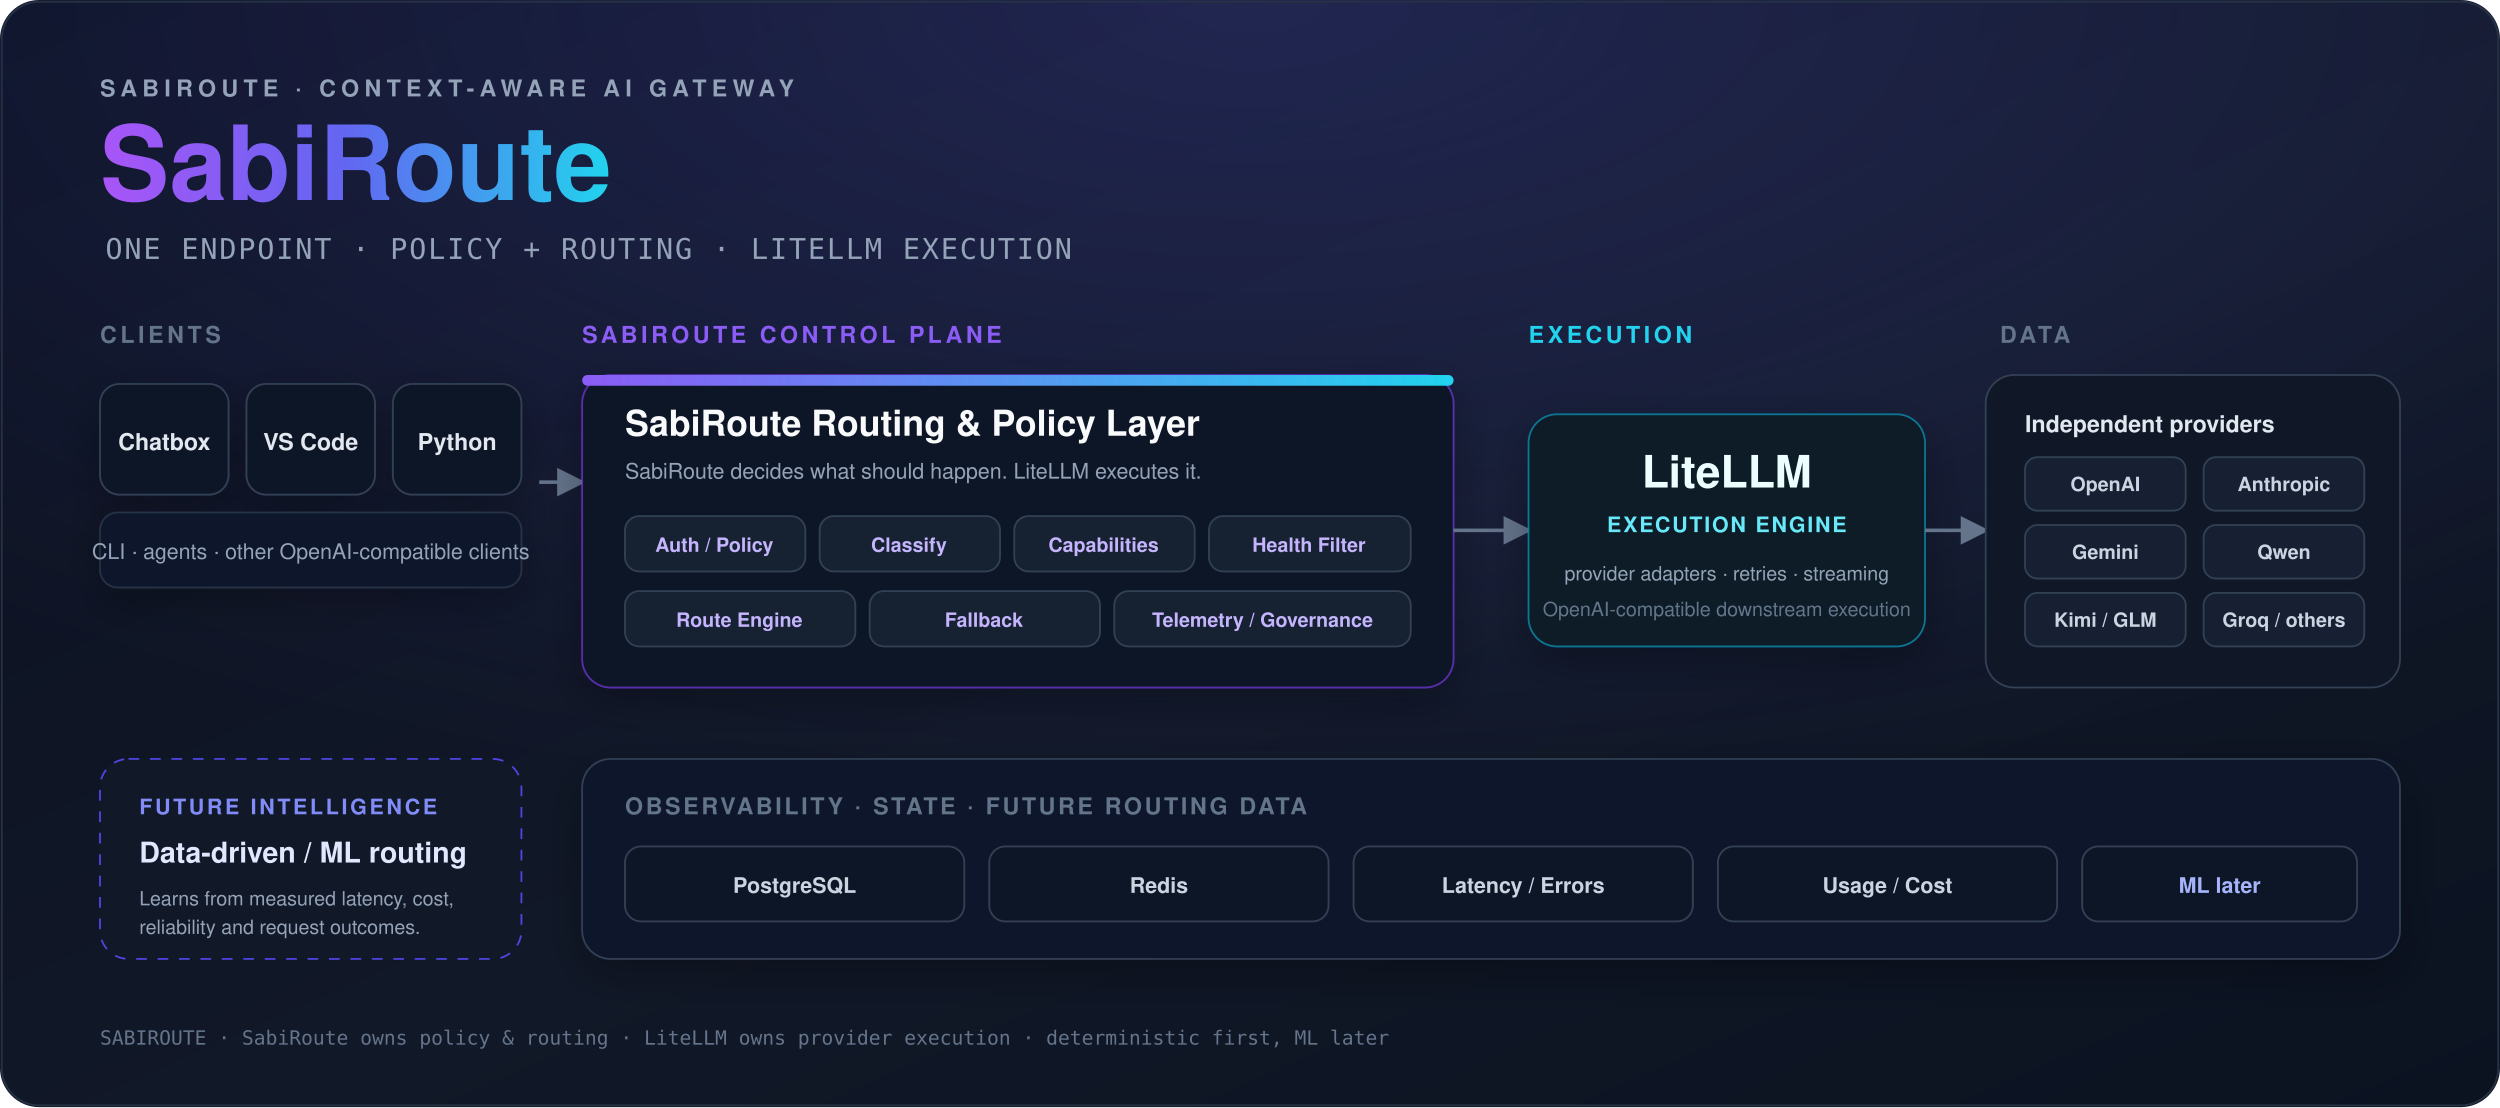
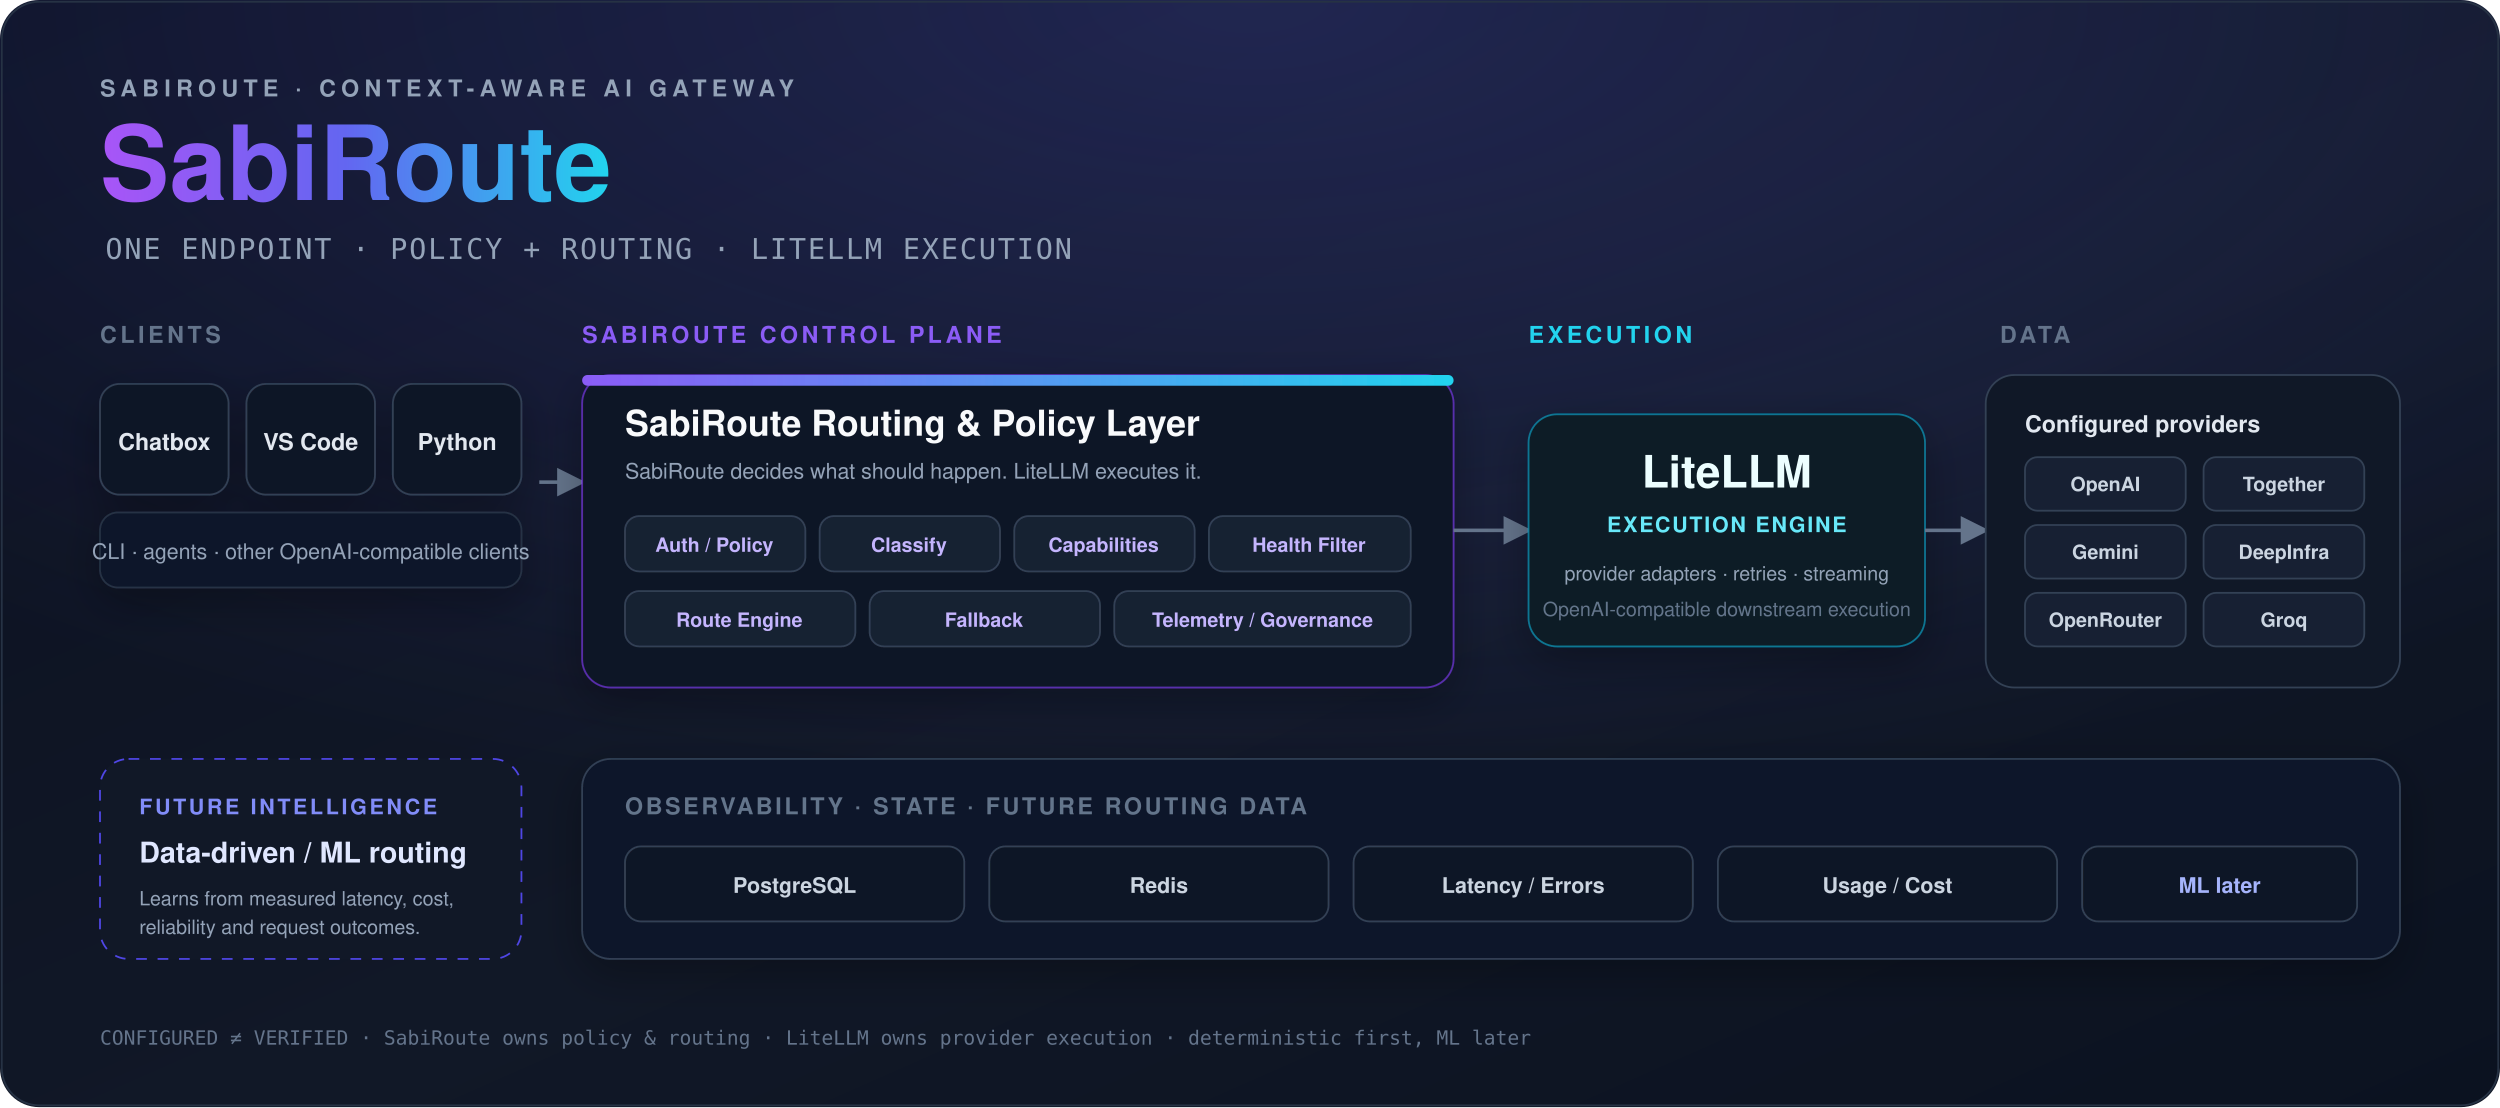
<svg xmlns="http://www.w3.org/2000/svg" width="1400" height="620" viewBox="0 0 1400 620">
  <defs>
    <linearGradient id="bg" x1="0" y1="0" x2="1" y2="1">
      <stop offset="0%" stop-color="#0b1020" />
      <stop offset="55%" stop-color="#111827" />
      <stop offset="100%" stop-color="#0b1220" />
    </linearGradient>
    <linearGradient id="brand" x1="0" y1="0" x2="1" y2="0">
      <stop offset="0%" stop-color="#a855f7" />
      <stop offset="48%" stop-color="#6366f1" />
      <stop offset="100%" stop-color="#22d3ee" />
    </linearGradient>
    <linearGradient id="route" x1="0" y1="0" x2="1" y2="0">
      <stop offset="0%" stop-color="#8b5cf6" />
      <stop offset="100%" stop-color="#22d3ee" />
    </linearGradient>
    <radialGradient id="halo" cx="50%" cy="0%" r="75%">
      <stop offset="0%" stop-color="#6366f1" stop-opacity="0.22" />
      <stop offset="100%" stop-color="#6366f1" stop-opacity="0" />
    </radialGradient>
    <filter id="shadow" x="-20%" y="-20%" width="140%" height="150%">
      <feDropShadow dx="0" dy="8" stdDeviation="12" flood-color="#000000" flood-opacity="0.28" />
    </filter>
    <marker id="arrow" markerWidth="8" markerHeight="8" refX="7" refY="4" orient="auto">
      <path d="M0,0 L8,4 L0,8 Z" fill="#64748b" />
    </marker>
  </defs>
  <rect width="1400" height="620" rx="22" fill="url(#bg)" />
  <rect width="1400" height="620" rx="22" fill="url(#halo)" />
  <rect x="1" y="1" width="1398" height="618" rx="21" fill="none" stroke="#263244" />
  <text x="56" y="54" font-family="Segoe UI, Helvetica, Arial, sans-serif" font-size="13" font-weight="700" letter-spacing="3" fill="#94a3b8">
    SABIROUTE · CONTEXT-AWARE AI GATEWAY
  </text>
  <text x="56" y="112" font-family="Segoe UI, Helvetica, Arial, sans-serif" font-size="58" font-weight="800" fill="url(#brand)">SabiRoute</text>
  <text x="59" y="145" font-family="Fira Code, Menlo, monospace" font-size="16" letter-spacing="1" fill="#94a3b8">
    ONE ENDPOINT · POLICY + ROUTING · LITELLM EXECUTION
  </text>
  <text x="56" y="192" font-family="Segoe UI, Helvetica, Arial, sans-serif" font-size="13" font-weight="700" letter-spacing="2" fill="#64748b">CLIENTS</text>
  <text x="326" y="192" font-family="Segoe UI, Helvetica, Arial, sans-serif" font-size="13" font-weight="700" letter-spacing="2" fill="#8b5cf6">SABIROUTE CONTROL PLANE</text>
  <text x="856" y="192" font-family="Segoe UI, Helvetica, Arial, sans-serif" font-size="13" font-weight="700" letter-spacing="2" fill="#22d3ee">EXECUTION</text>
  <text x="1120" y="192" font-family="Segoe UI, Helvetica, Arial, sans-serif" font-size="13" font-weight="700" letter-spacing="2" fill="#64748b">DATA</text>
  <g filter="url(#shadow)" font-family="Segoe UI, Helvetica, Arial, sans-serif">
    <rect x="56" y="215" width="72" height="62" rx="11" fill="#111827" stroke="#334155" />
    <rect x="138" y="215" width="72" height="62" rx="11" fill="#111827" stroke="#334155" />
    <rect x="220" y="215" width="72" height="62" rx="11" fill="#111827" stroke="#334155" />
    <rect x="56" y="287" width="236" height="42" rx="10" fill="#0f172a" stroke="#263244" />
    <text x="92" y="252" text-anchor="middle" font-size="13" font-weight="700" fill="#e2e8f0">Chatbox</text>
    <text x="174" y="252" text-anchor="middle" font-size="13" font-weight="700" fill="#e2e8f0">VS Code</text>
    <text x="256" y="252" text-anchor="middle" font-size="13" font-weight="700" fill="#e2e8f0">Python</text>
    <text x="174" y="313" text-anchor="middle" font-size="12" fill="#94a3b8">CLI · agents · other OpenAI-compatible clients</text>
  </g>
  <line x1="302" y1="270" x2="326" y2="270" stroke="#64748b" stroke-width="2" marker-end="url(#arrow)" />
  <g filter="url(#shadow)" font-family="Segoe UI, Helvetica, Arial, sans-serif">
    <rect x="326" y="210" width="488" height="175" rx="16" fill="#101827" stroke="#7c3aed" stroke-opacity="0.65" />
    <rect x="326" y="210" width="488" height="6" rx="3" fill="url(#route)" />
    <text x="350" y="244" font-size="20" font-weight="800" fill="#f8fafc">SabiRoute Routing &amp; Policy Layer</text>
    <text x="350" y="268" font-size="12" fill="#94a3b8">SabiRoute decides what should happen. LiteLLM executes it.</text>
    <g font-size="11" font-weight="700">
      <rect x="350" y="289" width="101" height="31" rx="8" fill="#172033" stroke="#334155" />
      <rect x="459" y="289" width="101" height="31" rx="8" fill="#172033" stroke="#334155" />
      <rect x="568" y="289" width="101" height="31" rx="8" fill="#172033" stroke="#334155" />
      <rect x="677" y="289" width="113" height="31" rx="8" fill="#172033" stroke="#334155" />
      <text x="400" y="309" text-anchor="middle" fill="#c4b5fd">Auth / Policy</text>
      <text x="509" y="309" text-anchor="middle" fill="#c4b5fd">Classify</text>
      <text x="618" y="309" text-anchor="middle" fill="#c4b5fd">Capabilities</text>
      <text x="733" y="309" text-anchor="middle" fill="#c4b5fd">Health Filter</text>
      <rect x="350" y="331" width="129" height="31" rx="8" fill="#172033" stroke="#334155" />
      <rect x="487" y="331" width="129" height="31" rx="8" fill="#172033" stroke="#334155" />
      <rect x="624" y="331" width="166" height="31" rx="8" fill="#172033" stroke="#334155" />
      <text x="414" y="351" text-anchor="middle" fill="#c4b5fd">Route Engine</text>
      <text x="551" y="351" text-anchor="middle" fill="#c4b5fd">Fallback</text>
      <text x="707" y="351" text-anchor="middle" fill="#c4b5fd">Telemetry / Governance</text>
    </g>
  </g>
  <line x1="814" y1="297" x2="856" y2="297" stroke="#64748b" stroke-width="2" marker-end="url(#arrow)" />
  <g filter="url(#shadow)" font-family="Segoe UI, Helvetica, Arial, sans-serif">
    <rect x="856" y="232" width="222" height="130" rx="16" fill="#0d1d25" stroke="#0891b2" stroke-opacity="0.75" />
    <text x="967" y="273" text-anchor="middle" font-size="25" font-weight="800" fill="#ecfeff">LiteLLM</text>
    <text x="967" y="298" text-anchor="middle" font-size="12" font-weight="700" letter-spacing="1" fill="#67e8f9">EXECUTION ENGINE</text>
    <text x="967" y="325" text-anchor="middle" font-size="11" fill="#94a3b8">provider adapters · retries · streaming</text>
    <text x="967" y="345" text-anchor="middle" font-size="11" fill="#64748b">OpenAI-compatible downstream execution</text>
  </g>
  <line x1="1078" y1="297" x2="1112" y2="297" stroke="#64748b" stroke-width="2" marker-end="url(#arrow)" />
  <g font-family="Segoe UI, Helvetica, Arial, sans-serif">
    <rect x="1112" y="210" width="232" height="175" rx="16" fill="#101827" stroke="#334155" />
-     <text x="1134" y="242" font-size="13" font-weight="800" fill="#e2e8f0">Independent providers</text>
+     <text x="1134" y="242" font-size="13" font-weight="800" fill="#e2e8f0">Configured providers</text>
    <g font-size="11" font-weight="700">
      <rect x="1134" y="256" width="90" height="30" rx="7" fill="#172033" stroke="#334155" />
      <rect x="1234" y="256" width="90" height="30" rx="7" fill="#172033" stroke="#334155" />
      <rect x="1134" y="294" width="90" height="30" rx="7" fill="#172033" stroke="#334155" />
      <rect x="1234" y="294" width="90" height="30" rx="7" fill="#172033" stroke="#334155" />
      <rect x="1134" y="332" width="90" height="30" rx="7" fill="#172033" stroke="#334155" />
      <rect x="1234" y="332" width="90" height="30" rx="7" fill="#172033" stroke="#334155" />
      <text x="1179" y="275" text-anchor="middle" fill="#cbd5e1">OpenAI</text>
-       <text x="1279" y="275" text-anchor="middle" fill="#cbd5e1">Anthropic</text>
+       <text x="1279" y="275" text-anchor="middle" fill="#cbd5e1">Together</text>
      <text x="1179" y="313" text-anchor="middle" fill="#cbd5e1">Gemini</text>
-       <text x="1279" y="313" text-anchor="middle" fill="#cbd5e1">Qwen</text>
-       <text x="1179" y="351" text-anchor="middle" fill="#cbd5e1">Kimi / GLM</text>
-       <text x="1279" y="351" text-anchor="middle" fill="#cbd5e1">Groq / others</text>
+       <text x="1279" y="313" text-anchor="middle" fill="#cbd5e1">DeepInfra</text>
+       <text x="1179" y="351" text-anchor="middle" fill="#cbd5e1">OpenRouter</text>
+       <text x="1279" y="351" text-anchor="middle" fill="#cbd5e1">Groq</text>
    </g>
  </g>
  <g filter="url(#shadow)" font-family="Segoe UI, Helvetica, Arial, sans-serif">
    <rect x="326" y="425" width="1018" height="112" rx="16" fill="#0f172a" stroke="#334155" />
    <text x="350" y="456" font-size="13" font-weight="800" letter-spacing="1.5" fill="#64748b">OBSERVABILITY · STATE · FUTURE ROUTING DATA</text>
    <rect x="350" y="474" width="190" height="42" rx="9" fill="#111827" stroke="#334155" />
    <rect x="554" y="474" width="190" height="42" rx="9" fill="#111827" stroke="#334155" />
    <rect x="758" y="474" width="190" height="42" rx="9" fill="#111827" stroke="#334155" />
    <rect x="962" y="474" width="190" height="42" rx="9" fill="#111827" stroke="#334155" />
    <rect x="1166" y="474" width="154" height="42" rx="9" fill="#111827" stroke="#334155" />
    <text x="445" y="500" text-anchor="middle" font-size="12" font-weight="700" fill="#cbd5e1">PostgreSQL</text>
    <text x="649" y="500" text-anchor="middle" font-size="12" font-weight="700" fill="#cbd5e1">Redis</text>
    <text x="853" y="500" text-anchor="middle" font-size="12" font-weight="700" fill="#cbd5e1">Latency / Errors</text>
    <text x="1057" y="500" text-anchor="middle" font-size="12" font-weight="700" fill="#cbd5e1">Usage / Cost</text>
    <text x="1243" y="500" text-anchor="middle" font-size="12" font-weight="700" fill="#a5b4fc">ML later</text>
  </g>
  <rect x="56" y="425" width="236" height="112" rx="16" fill="#111827" stroke="#4f46e5" stroke-dasharray="6 6" />
  <text x="78" y="456" font-family="Segoe UI, Helvetica, Arial, sans-serif" font-size="12" font-weight="800" letter-spacing="1.5" fill="#818cf8">FUTURE INTELLIGENCE</text>
  <text x="78" y="483" font-family="Segoe UI, Helvetica, Arial, sans-serif" font-size="16" font-weight="800" fill="#e0e7ff">Data-driven / ML routing</text>
  <text x="78" y="507" font-family="Segoe UI, Helvetica, Arial, sans-serif" font-size="11" fill="#94a3b8">Learns from measured latency, cost,</text>
  <text x="78" y="523" font-family="Segoe UI, Helvetica, Arial, sans-serif" font-size="11" fill="#94a3b8">reliability and request outcomes.</text>
  <text x="56" y="585" font-family="Fira Code, Menlo, monospace" font-size="11" fill="#64748b">
-     SABIROUTE  ·  SabiRoute owns policy &amp; routing  ·  LiteLLM owns provider execution  ·  deterministic first, ML later
+     CONFIGURED ≠ VERIFIED  ·  SabiRoute owns policy &amp; routing  ·  LiteLLM owns provider execution  ·  deterministic first, ML later
  </text>
</svg>
